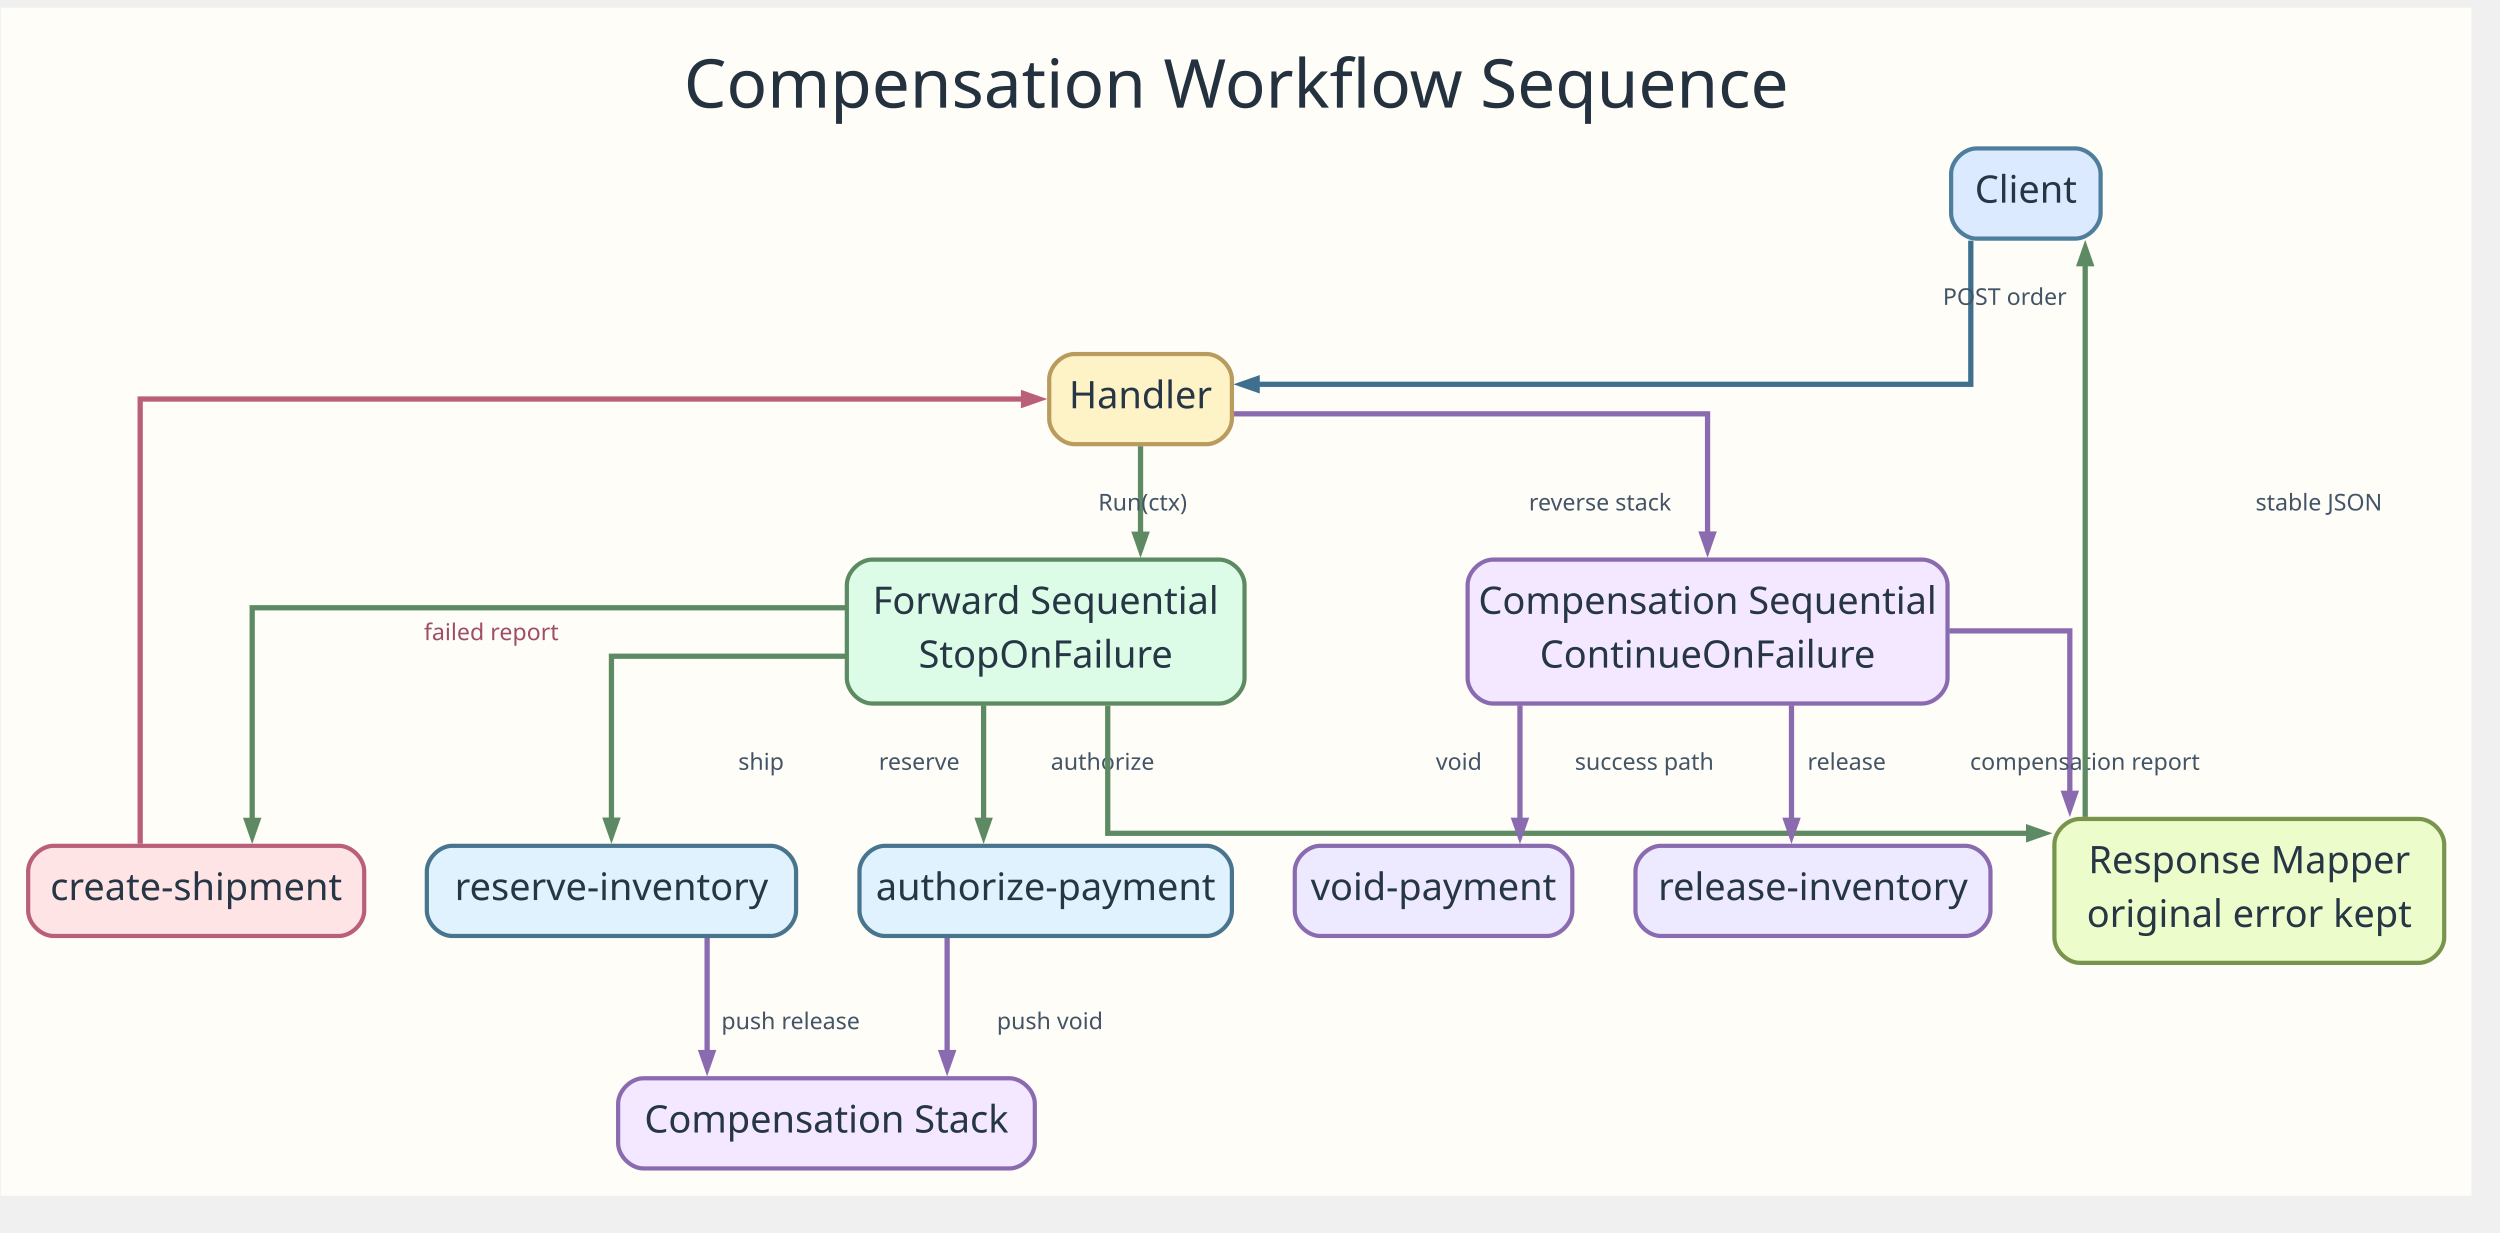
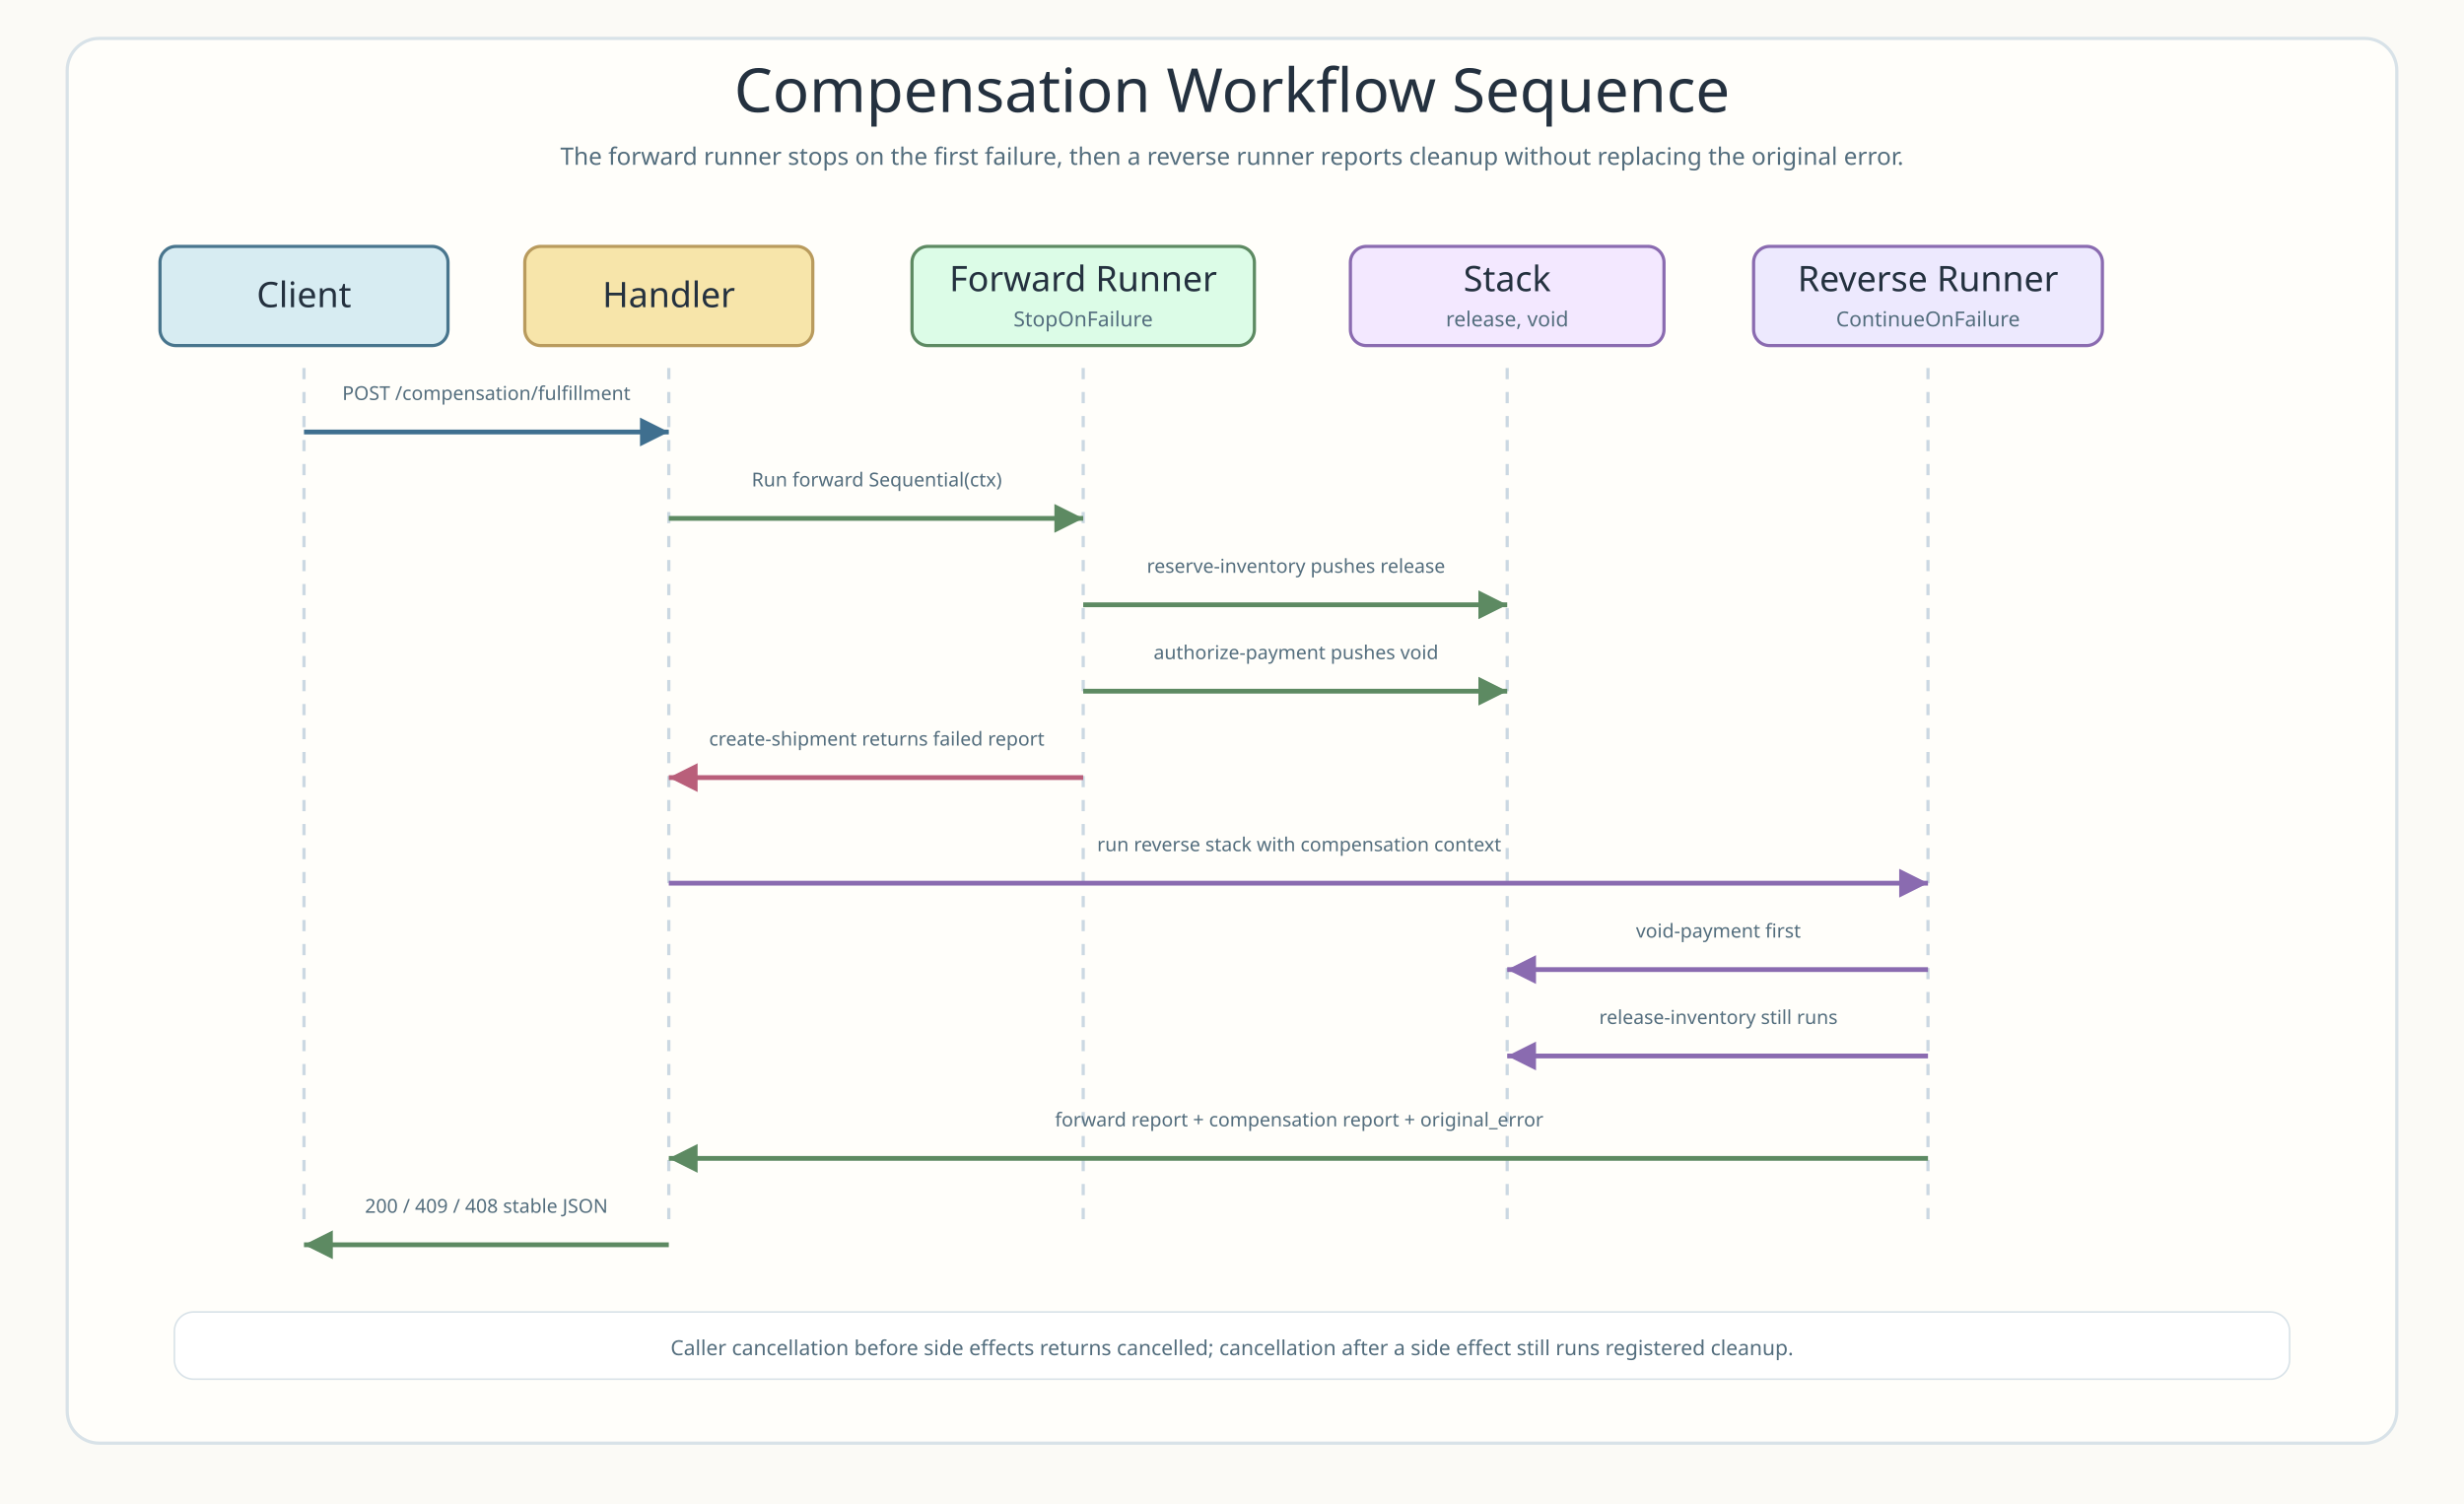
- <svg xmlns="http://www.w3.org/2000/svg" width="1201pt" height="592pt" viewBox="14.00 14.00 1186.00 578.00">
-   <g id="graph0" class="graph" transform="scale(1 1) rotate(0) translate(27.36 565.01)">
-     <polygon fill="#fffdf8" stroke="none" points="-12.96,12.96 -12.96,-550.61 1159.13,-550.61 1159.13,12.96 -12.96,12.96" />
-     <text xml:space="preserve" text-anchor="middle" x="573.09" y="-503.25" font-family="Architects Daughter" font-size="32.00" fill="#24313f">Compensation Workflow Sequence</text>
-     <g id="edge1" class="edge">
-       <path fill="none" stroke="#3f6f8f" stroke-width="2.5" d="M921.59,-440.14C921.59,-413.33 921.59,-372 921.59,-372 921.59,-372 583.03,-372 583.03,-372" />
-       <polygon fill="#3f6f8f" stroke="#3f6f8f" stroke-width="2.5" points="583.03,-369.38 575.53,-372 583.03,-374.63 583.03,-369.38" />
-       <text xml:space="preserve" text-anchor="middle" x="937.71" y="-409.67" font-family="Comic Mono" font-size="11.00" fill="#425466">POST order</text>
-     </g>
-     <g id="edge2" class="edge">
-       <path fill="none" stroke="#5d8a62" stroke-width="2.5" d="M527.71,-342.66C527.71,-342.66 527.71,-300.86 527.71,-300.86" />
-       <polygon fill="#5d8a62" stroke="#5d8a62" stroke-width="2.5" points="530.34,-300.86 527.71,-293.36 525.09,-300.86 530.34,-300.86" />
-       <text xml:space="preserve" text-anchor="middle" x="528.71" y="-312.14" font-family="Comic Mono" font-size="11.00" fill="#425466">Run(ctx)</text>
-     </g>
-     <g id="edge9" class="edge">
-       <path fill="none" stroke="#8a6bb0" stroke-width="2.5" d="M571.83,-358C648.14,-358 796.71,-358 796.71,-358 796.71,-358 796.71,-300.96 796.71,-300.96" />
-       <polygon fill="#8a6bb0" stroke="#8a6bb0" stroke-width="2.5" points="799.34,-300.96 796.71,-293.46 794.09,-300.96 799.34,-300.96" />
-       <text xml:space="preserve" text-anchor="middle" x="745.71" y="-312.14" font-family="Comic Mono" font-size="11.00" fill="#425466">reverse stack</text>
-     </g>
-     <g id="edge3" class="edge">
-       <path fill="none" stroke="#5d8a62" stroke-width="2.5" d="M387.55,-243C333.57,-243 276.71,-243 276.71,-243 276.71,-243 276.71,-165.22 276.71,-165.22" />
-       <polygon fill="#5d8a62" stroke="#5d8a62" stroke-width="2.5" points="279.34,-165.22 276.71,-157.72 274.09,-165.22 279.34,-165.22" />
-       <text xml:space="preserve" text-anchor="middle" x="422.71" y="-189.11" font-family="Comic Mono" font-size="11.00" fill="#425466">reserve</text>
-     </g>
-     <g id="edge5" class="edge">
-       <path fill="none" stroke="#5d8a62" stroke-width="2.5" d="M453.26,-219.77C453.26,-219.77 453.26,-165.17 453.26,-165.17" />
-       <polygon fill="#5d8a62" stroke="#5d8a62" stroke-width="2.5" points="455.89,-165.17 453.27,-157.67 450.64,-165.17 455.89,-165.17" />
-       <text xml:space="preserve" text-anchor="middle" x="509.71" y="-189.11" font-family="Comic Mono" font-size="11.00" fill="#425466">authorize</text>
-     </g>
-     <g id="edge7" class="edge">
-       <path fill="none" stroke="#5d8a62" stroke-width="2.5" d="M387.72,-266C276.21,-266 106.28,-266 106.28,-266 106.28,-266 106.28,-165.14 106.28,-165.14" />
-       <polygon fill="#5d8a62" stroke="#5d8a62" stroke-width="2.5" points="108.91,-165.14 106.28,-157.64 103.66,-165.14 108.91,-165.14" />
-       <text xml:space="preserve" text-anchor="middle" x="347.71" y="-189.11" font-family="Comic Mono" font-size="11.00" fill="#425466">ship</text>
-     </g>
-     <g id="edge13" class="edge">
-       <path fill="none" stroke="#5d8a62" stroke-width="2.5" d="M512.15,-219.61C512.15,-192.3 512.15,-159 512.15,-159 512.15,-159 949.02,-159 949.02,-159" />
-       <polygon fill="#5d8a62" stroke="#5d8a62" stroke-width="2.5" points="949.02,-161.63 956.52,-159 949.02,-156.38 949.02,-161.63" />
-       <text xml:space="preserve" text-anchor="middle" x="766.71" y="-189.11" font-family="Comic Mono" font-size="11.00" fill="#425466">success path</text>
-     </g>
-     <g id="edge4" class="edge">
-       <path fill="none" stroke="#8a6bb0" stroke-width="2.5" d="M322.09,-109.35C322.09,-109.35 322.09,-54.96 322.09,-54.96" />
-       <polygon fill="#8a6bb0" stroke="#8a6bb0" stroke-width="2.5" points="324.71,-54.96 322.09,-47.46 319.46,-54.96 324.71,-54.96" />
-       <text xml:space="preserve" text-anchor="middle" x="361.71" y="-66.08" font-family="Comic Mono" font-size="11.00" fill="#425466">push release</text>
-     </g>
-     <g id="edge6" class="edge">
-       <path fill="none" stroke="#8a6bb0" stroke-width="2.5" d="M435.96,-109.35C435.96,-109.35 435.96,-54.96 435.96,-54.96" />
-       <polygon fill="#8a6bb0" stroke="#8a6bb0" stroke-width="2.5" points="438.59,-54.96 435.96,-47.46 433.34,-54.96 438.59,-54.96" />
-       <text xml:space="preserve" text-anchor="middle" x="484.71" y="-66.08" font-family="Comic Mono" font-size="11.00" fill="#425466">push void</text>
-     </g>
-     <g id="edge8" class="edge">
-       <path fill="none" stroke="#b95f7a" stroke-width="2.5" d="M53.14,-154.04C53.14,-212.44 53.14,-365 53.14,-365 53.14,-365 472.21,-365 472.21,-365" />
-       <polygon fill="#b95f7a" stroke="#b95f7a" stroke-width="2.5" points="472.21,-367.63 479.71,-365 472.21,-362.38 472.21,-367.63" />
-       <text xml:space="preserve" text-anchor="middle" x="219.71" y="-250.62" font-family="Comic Mono" font-size="11.00" fill="#9f4d67">failed report</text>
-     </g>
-     <g id="edge10" class="edge">
-       <path fill="none" stroke="#8a6bb0" stroke-width="2.5" d="M707.71,-219.77C707.71,-219.77 707.71,-165.17 707.71,-165.17" />
-       <polygon fill="#8a6bb0" stroke="#8a6bb0" stroke-width="2.5" points="710.34,-165.17 707.71,-157.67 705.09,-165.17 710.34,-165.17" />
-       <text xml:space="preserve" text-anchor="middle" x="678.71" y="-189.11" font-family="Comic Mono" font-size="11.00" fill="#425466">void</text>
-     </g>
-     <g id="edge11" class="edge">
-       <path fill="none" stroke="#8a6bb0" stroke-width="2.5" d="M836.52,-219.77C836.52,-219.77 836.52,-165.17 836.52,-165.17" />
-       <polygon fill="#8a6bb0" stroke="#8a6bb0" stroke-width="2.5" points="839.15,-165.17 836.52,-157.67 833.9,-165.17 839.15,-165.17" />
-       <text xml:space="preserve" text-anchor="middle" x="862.71" y="-189.11" font-family="Comic Mono" font-size="11.00" fill="#425466">release</text>
-     </g>
-     <g id="edge12" class="edge">
-       <path fill="none" stroke="#8a6bb0" stroke-width="2.5" d="M911.33,-255C942.86,-255 968.56,-255 968.56,-255 968.56,-255 968.56,-177.97 968.56,-177.97" />
-       <polygon fill="#8a6bb0" stroke="#8a6bb0" stroke-width="2.5" points="971.18,-177.97 968.56,-170.47 965.93,-177.97 971.18,-177.97" />
-       <text xml:space="preserve" text-anchor="middle" x="975.71" y="-189.11" font-family="Comic Mono" font-size="11.00" fill="#425466">compensation report</text>
-     </g>
-     <g id="edge14" class="edge">
-       <path fill="none" stroke="#5d8a62" stroke-width="2.5" d="M975.86,-166.76C975.86,-166.76 975.86,-429.22 975.86,-429.22" />
-       <polygon fill="#5d8a62" stroke="#5d8a62" stroke-width="2.5" points="973.24,-429.22 975.86,-436.72 978.49,-429.22 973.24,-429.22" />
-       <text xml:space="preserve" text-anchor="middle" x="1086.71" y="-312.14" font-family="Comic Mono" font-size="11.00" fill="#425466">stable JSON</text>
-     </g>
-     <g id="node1" class="node">
-       <path fill="#dbeafe" stroke="#4f7e9d" stroke-width="2" d="M971.17,-483.9C971.17,-483.9 924.25,-483.9 924.25,-483.9 918.25,-483.9 912.25,-477.9 912.25,-471.9 912.25,-471.9 912.25,-453.12 912.25,-453.12 912.25,-447.12 918.25,-441.12 924.25,-441.12 924.25,-441.12 971.17,-441.12 971.17,-441.12 977.17,-441.12 983.17,-447.12 983.17,-453.12 983.17,-453.12 983.17,-471.9 983.17,-471.9 983.17,-477.9 977.17,-483.9 971.17,-483.9" />
-       <text xml:space="preserve" text-anchor="middle" x="947.71" y="-458.16" font-family="Architects Daughter" font-size="18.00" fill="#263645">Client</text>
-     </g>
-     <g id="node2" class="node">
-       <path fill="#fef3c7" stroke="#b99b5d" stroke-width="2" d="M559.05,-386.37C559.05,-386.37 496.38,-386.37 496.38,-386.37 490.38,-386.37 484.38,-380.37 484.38,-374.37 484.38,-374.37 484.38,-355.59 484.38,-355.59 484.38,-349.59 490.38,-343.59 496.38,-343.59 496.38,-343.59 559.05,-343.59 559.05,-343.59 565.05,-343.59 571.05,-349.59 571.05,-355.59 571.05,-355.59 571.05,-374.37 571.05,-374.37 571.05,-380.37 565.05,-386.37 559.05,-386.37" />
-       <text xml:space="preserve" text-anchor="middle" x="527.71" y="-360.63" font-family="Architects Daughter" font-size="18.00" fill="#263645">Handler</text>
-     </g>
-     <g id="node3" class="node">
-       <path fill="#dcfce7" stroke="#5d8a62" stroke-width="2" d="M565.05,-288.84C565.05,-288.84 400.38,-288.84 400.38,-288.84 394.38,-288.84 388.38,-282.84 388.38,-276.84 388.38,-276.84 388.38,-232.56 388.38,-232.56 388.38,-226.56 394.38,-220.56 400.38,-220.56 400.38,-220.56 565.05,-220.56 565.05,-220.56 571.05,-220.56 577.05,-226.56 577.05,-232.56 577.05,-232.56 577.05,-276.84 577.05,-276.84 577.05,-282.84 571.05,-288.84 565.05,-288.84" />
-       <text xml:space="preserve" text-anchor="middle" x="482.71" y="-263.1" font-family="Architects Daughter" font-size="18.00" fill="#263645">Forward Sequential</text>
-       <text xml:space="preserve" text-anchor="middle" x="482.71" y="-237.6" font-family="Architects Daughter" font-size="18.00" fill="#263645">StopOnFailure</text>
-     </g>
-     <g id="node4" class="node">
-       <path fill="#e0f2fe" stroke="#48758d" stroke-width="2" d="M352.3,-153.06C352.3,-153.06 201.13,-153.06 201.13,-153.06 195.13,-153.06 189.13,-147.06 189.13,-141.06 189.13,-141.06 189.13,-122.28 189.13,-122.28 189.13,-116.28 195.13,-110.28 201.13,-110.28 201.13,-110.28 352.3,-110.28 352.3,-110.28 358.3,-110.28 364.3,-116.28 364.3,-122.28 364.3,-122.28 364.3,-141.06 364.3,-141.06 364.3,-147.06 358.3,-153.06 352.3,-153.06" />
-       <text xml:space="preserve" text-anchor="middle" x="276.71" y="-127.32" font-family="Architects Daughter" font-size="18.00" fill="#263645">reserve-inventory</text>
-     </g>
-     <g id="node5" class="node">
-       <path fill="#e0f2fe" stroke="#48758d" stroke-width="2" d="M559.05,-153.06C559.05,-153.06 406.38,-153.06 406.38,-153.06 400.38,-153.06 394.38,-147.06 394.38,-141.06 394.38,-141.06 394.38,-122.28 394.38,-122.28 394.38,-116.28 400.38,-110.28 406.38,-110.28 406.38,-110.28 559.05,-110.28 559.05,-110.28 565.05,-110.28 571.05,-116.28 571.05,-122.28 571.05,-122.28 571.05,-141.06 571.05,-141.06 571.05,-147.06 565.05,-153.06 559.05,-153.06" />
-       <text xml:space="preserve" text-anchor="middle" x="482.71" y="-127.32" font-family="Architects Daughter" font-size="18.00" fill="#263645">authorize-payment</text>
-     </g>
-     <g id="node6" class="node">
-       <path fill="#ffe4e6" stroke="#b95f7a" stroke-width="2" d="M147.42,-153.06C147.42,-153.06 12,-153.06 12,-153.06 6,-153.06 0,-147.06 0,-141.06 0,-141.06 0,-122.28 0,-122.28 0,-116.28 6,-110.28 12,-110.28 12,-110.28 147.42,-110.28 147.42,-110.28 153.42,-110.28 159.42,-116.28 159.42,-122.28 159.42,-122.28 159.42,-141.06 159.42,-141.06 159.42,-147.06 153.42,-153.06 147.42,-153.06" />
-       <text xml:space="preserve" text-anchor="middle" x="79.71" y="-127.32" font-family="Architects Daughter" font-size="18.00" fill="#263645">create-shipment</text>
-     </g>
-     <g id="node7" class="node">
-       <path fill="#f3e8ff" stroke="#8a6bb0" stroke-width="2" d="M465.55,-42.78C465.55,-42.78 291.88,-42.78 291.88,-42.78 285.88,-42.78 279.88,-36.78 279.88,-30.78 279.88,-30.78 279.88,-12 279.88,-12 279.88,-6 285.88,0 291.88,0 291.88,0 465.55,0 465.55,0 471.55,0 477.55,-6 477.55,-12 477.55,-12 477.55,-30.78 477.55,-30.78 477.55,-36.78 471.55,-42.78 465.55,-42.78" />
-       <text xml:space="preserve" text-anchor="middle" x="378.71" y="-17.04" font-family="Architects Daughter" font-size="18.00" fill="#263645">Compensation Stack</text>
-     </g>
-     <g id="node8" class="node">
-       <path fill="#f3e8ff" stroke="#8a6bb0" stroke-width="2" d="M898.55,-288.84C898.55,-288.84 694.88,-288.84 694.88,-288.84 688.88,-288.84 682.88,-282.84 682.88,-276.84 682.88,-276.84 682.88,-232.56 682.88,-232.56 682.88,-226.56 688.88,-220.56 694.88,-220.56 694.88,-220.56 898.55,-220.56 898.55,-220.56 904.55,-220.56 910.55,-226.56 910.55,-232.56 910.55,-232.56 910.55,-276.84 910.55,-276.84 910.55,-282.84 904.55,-288.84 898.55,-288.84" />
-       <text xml:space="preserve" text-anchor="middle" x="796.71" y="-263.1" font-family="Architects Daughter" font-size="18.00" fill="#263645">Compensation Sequential</text>
-       <text xml:space="preserve" text-anchor="middle" x="796.71" y="-237.6" font-family="Architects Daughter" font-size="18.00" fill="#263645">ContinueOnFailure</text>
-     </g>
-     <g id="node9" class="node">
-       <path fill="#ede9fe" stroke="#8a6bb0" stroke-width="2" d="M720.55,-153.06C720.55,-153.06 612.88,-153.06 612.88,-153.06 606.88,-153.06 600.88,-147.06 600.88,-141.06 600.88,-141.06 600.88,-122.28 600.88,-122.28 600.88,-116.28 606.88,-110.28 612.88,-110.28 612.88,-110.28 720.55,-110.28 720.55,-110.28 726.55,-110.28 732.55,-116.28 732.55,-122.28 732.55,-122.28 732.55,-141.06 732.55,-141.06 732.55,-147.06 726.55,-153.06 720.55,-153.06" />
-       <text xml:space="preserve" text-anchor="middle" x="666.71" y="-127.32" font-family="Architects Daughter" font-size="18.00" fill="#263645">void-payment</text>
-     </g>
-     <g id="node10" class="node">
-       <path fill="#ede9fe" stroke="#8a6bb0" stroke-width="2" d="M918.92,-153.06C918.92,-153.06 774.5,-153.06 774.5,-153.06 768.5,-153.06 762.5,-147.06 762.5,-141.06 762.5,-141.06 762.5,-122.28 762.5,-122.28 762.5,-116.28 768.5,-110.28 774.5,-110.28 774.5,-110.28 918.92,-110.28 918.92,-110.28 924.92,-110.28 930.92,-116.28 930.92,-122.28 930.92,-122.28 930.92,-141.06 930.92,-141.06 930.92,-147.06 924.92,-153.06 918.92,-153.06" />
-       <text xml:space="preserve" text-anchor="middle" x="846.71" y="-127.32" font-family="Architects Daughter" font-size="18.00" fill="#263645">release-inventory</text>
-     </g>
-     <g id="node11" class="node">
-       <path fill="#ecfccb" stroke="#78944d" stroke-width="2" d="M1134.17,-165.81C1134.17,-165.81 973.25,-165.81 973.25,-165.81 967.25,-165.81 961.25,-159.81 961.25,-153.81 961.25,-153.81 961.25,-109.53 961.25,-109.53 961.25,-103.53 967.25,-97.53 973.25,-97.53 973.25,-97.53 1134.17,-97.53 1134.17,-97.53 1140.17,-97.53 1146.17,-103.53 1146.17,-109.53 1146.17,-109.53 1146.17,-153.81 1146.17,-153.81 1146.17,-159.81 1140.17,-165.81 1134.17,-165.81" />
-       <text xml:space="preserve" text-anchor="middle" x="1053.71" y="-140.07" font-family="Architects Daughter" font-size="18.00" fill="#263645">Response Mapper</text>
-       <text xml:space="preserve" text-anchor="middle" x="1053.71" y="-114.57" font-family="Architects Daughter" font-size="18.00" fill="#263645">original error kept</text>
-     </g>
+ <svg xmlns="http://www.w3.org/2000/svg" width="1540" height="940" viewBox="0 0 1540 940" role="img" aria-labelledby="title desc">
+   <defs>
+     <marker id="seq-request" viewBox="0 0 8 8" markerWidth="8" markerHeight="8" refX="7" refY="4" orient="auto">
+       <path d="M 1 1 L 7 4 L 1 7 Z" fill="#3f6f8f" />
+     </marker>
+     <marker id="seq-success" viewBox="0 0 8 8" markerWidth="8" markerHeight="8" refX="7" refY="4" orient="auto">
+       <path d="M 1 1 L 7 4 L 1 7 Z" fill="#5d8a62" />
+     </marker>
+     <marker id="seq-failure" viewBox="0 0 8 8" markerWidth="8" markerHeight="8" refX="7" refY="4" orient="auto">
+       <path d="M 1 1 L 7 4 L 1 7 Z" fill="#b95f7a" />
+     </marker>
+     <marker id="seq-comp" viewBox="0 0 8 8" markerWidth="8" markerHeight="8" refX="7" refY="4" orient="auto">
+       <path d="M 1 1 L 7 4 L 1 7 Z" fill="#8a6bb0" />
+     </marker>
+     <style>
+       @font-face { font-family: 'Architects Daughter'; src: url('file:///Users/debop/Library/Fonts/ArchitectsDaughter-Regular.ttf') format('truetype'); }
+       @font-face { font-family: 'Comic Mono'; src: url('file:///Users/debop/Library/Fonts/ComicMono.ttf') format('truetype'); }
+       .title { font-family: 'Architects Daughter'; font-size: 38px; fill: #24313f; }
+       .subtitle, .detail, .label, .footer { font-family: 'Comic Mono'; fill: #536d7d; }
+       .subtitle { font-size: 15px; }
+       .card-title { font-family: 'Architects Daughter'; font-size: 22px; fill: #24313f; }
+       .detail { font-size: 13px; }
+       .label { font-size: 12px; }
+       .footer { font-size: 13px; }
+       .frame { fill: #fffefa; stroke: #d8e2e8; stroke-width: 2; rx: 20; }
+       .lifeline { stroke: #cbd8e2; stroke-width: 2; stroke-dasharray: 7 8; }
+       .request { fill: none; stroke: #3f6f8f; stroke-width: 3; marker-end: url(#seq-request); }
+       .success { fill: none; stroke: #5d8a62; stroke-width: 3; marker-end: url(#seq-success); }
+       .failure { fill: none; stroke: #b95f7a; stroke-width: 3; marker-end: url(#seq-failure); }
+       .comp { fill: none; stroke: #8a6bb0; stroke-width: 3; marker-end: url(#seq-comp); }
+     </style>
+   </defs>
+   <rect width="1540" height="940" fill="#fbfaf6" />
+   <rect class="frame" x="42" y="24" width="1456" height="878" />
+   <text class="title" x="770" y="70" text-anchor="middle">Compensation Workflow Sequence</text>
+   <text class="subtitle" x="770" y="103" text-anchor="middle">The forward runner stops on the first failure, then a reverse runner reports cleanup without replacing the original error.</text>
+   <g transform="translate(100 154)">
+     <rect width="180" height="62" rx="10" fill="#d7ecf2" stroke="#48758d" stroke-width="2" />
+     <text class="card-title" x="90" y="38" text-anchor="middle">Client</text>
+   </g>
+   <g transform="translate(328 154)">
+     <rect width="180" height="62" rx="10" fill="#f7e5aa" stroke="#b99b5d" stroke-width="2" />
+     <text class="card-title" x="90" y="38" text-anchor="middle">Handler</text>
+   </g>
+   <g transform="translate(570 154)">
+     <rect width="214" height="62" rx="10" fill="#dcfce7" stroke="#5d8a62" stroke-width="2" />
+     <text class="card-title" x="107" y="28" text-anchor="middle">Forward Runner</text>
+     <text class="detail" x="107" y="50" text-anchor="middle">StopOnFailure</text>
+   </g>
+   <g transform="translate(844 154)">
+     <rect width="196" height="62" rx="10" fill="#f3e8ff" stroke="#8a6bb0" stroke-width="2" />
+     <text class="card-title" x="98" y="28" text-anchor="middle">Stack</text>
+     <text class="detail" x="98" y="50" text-anchor="middle">release, void</text>
+   </g>
+   <g transform="translate(1096 154)">
+     <rect width="218" height="62" rx="10" fill="#ede9fe" stroke="#8a6bb0" stroke-width="2" />
+     <text class="card-title" x="109" y="28" text-anchor="middle">Reverse Runner</text>
+     <text class="detail" x="109" y="50" text-anchor="middle">ContinueOnFailure</text>
+   </g>
+   <line class="lifeline" x1="190" y1="230" x2="190" y2="766" />
+   <line class="lifeline" x1="418" y1="230" x2="418" y2="766" />
+   <line class="lifeline" x1="677" y1="230" x2="677" y2="766" />
+   <line class="lifeline" x1="942" y1="230" x2="942" y2="766" />
+   <line class="lifeline" x1="1205" y1="230" x2="1205" y2="766" />
+   <path class="request" d="M 190 270 L 418 270" />
+   <text class="label" x="304" y="250" text-anchor="middle">POST /compensation/fulfillment</text>
+   <path class="success" d="M 418 324 L 677 324" />
+   <text class="label" x="548" y="304" text-anchor="middle">Run forward Sequential(ctx)</text>
+   <path class="success" d="M 677 378 L 942 378" />
+   <text class="label" x="810" y="358" text-anchor="middle">reserve-inventory pushes release</text>
+   <path class="success" d="M 677 432 L 942 432" />
+   <text class="label" x="810" y="412" text-anchor="middle">authorize-payment pushes void</text>
+   <path class="failure" d="M 677 486 L 418 486" />
+   <text class="label" x="548" y="466" text-anchor="middle">create-shipment returns failed report</text>
+   <path class="comp" d="M 418 552 L 1205 552" />
+   <text class="label" x="812" y="532" text-anchor="middle">run reverse stack with compensation context</text>
+   <path class="comp" d="M 1205 606 L 942 606" />
+   <text class="label" x="1074" y="586" text-anchor="middle">void-payment first</text>
+   <path class="comp" d="M 1205 660 L 942 660" />
+   <text class="label" x="1074" y="640" text-anchor="middle">release-inventory still runs</text>
+   <path class="success" d="M 1205 724 L 418 724" />
+   <text class="label" x="812" y="704" text-anchor="middle">forward report + compensation report + original_error</text>
+   <path class="success" d="M 418 778 L 190 778" />
+   <text class="label" x="304" y="758" text-anchor="middle">200 / 409 / 408 stable JSON</text>
+   <g transform="translate(109 820)">
+     <rect width="1322" height="42" rx="12" fill="#ffffff" stroke="#d8e2e8" />
+     <text class="footer" x="661" y="27" text-anchor="middle">Caller cancellation before side effects returns cancelled; cancellation after a side effect still runs registered cleanup.</text>
  </g>
</svg>
